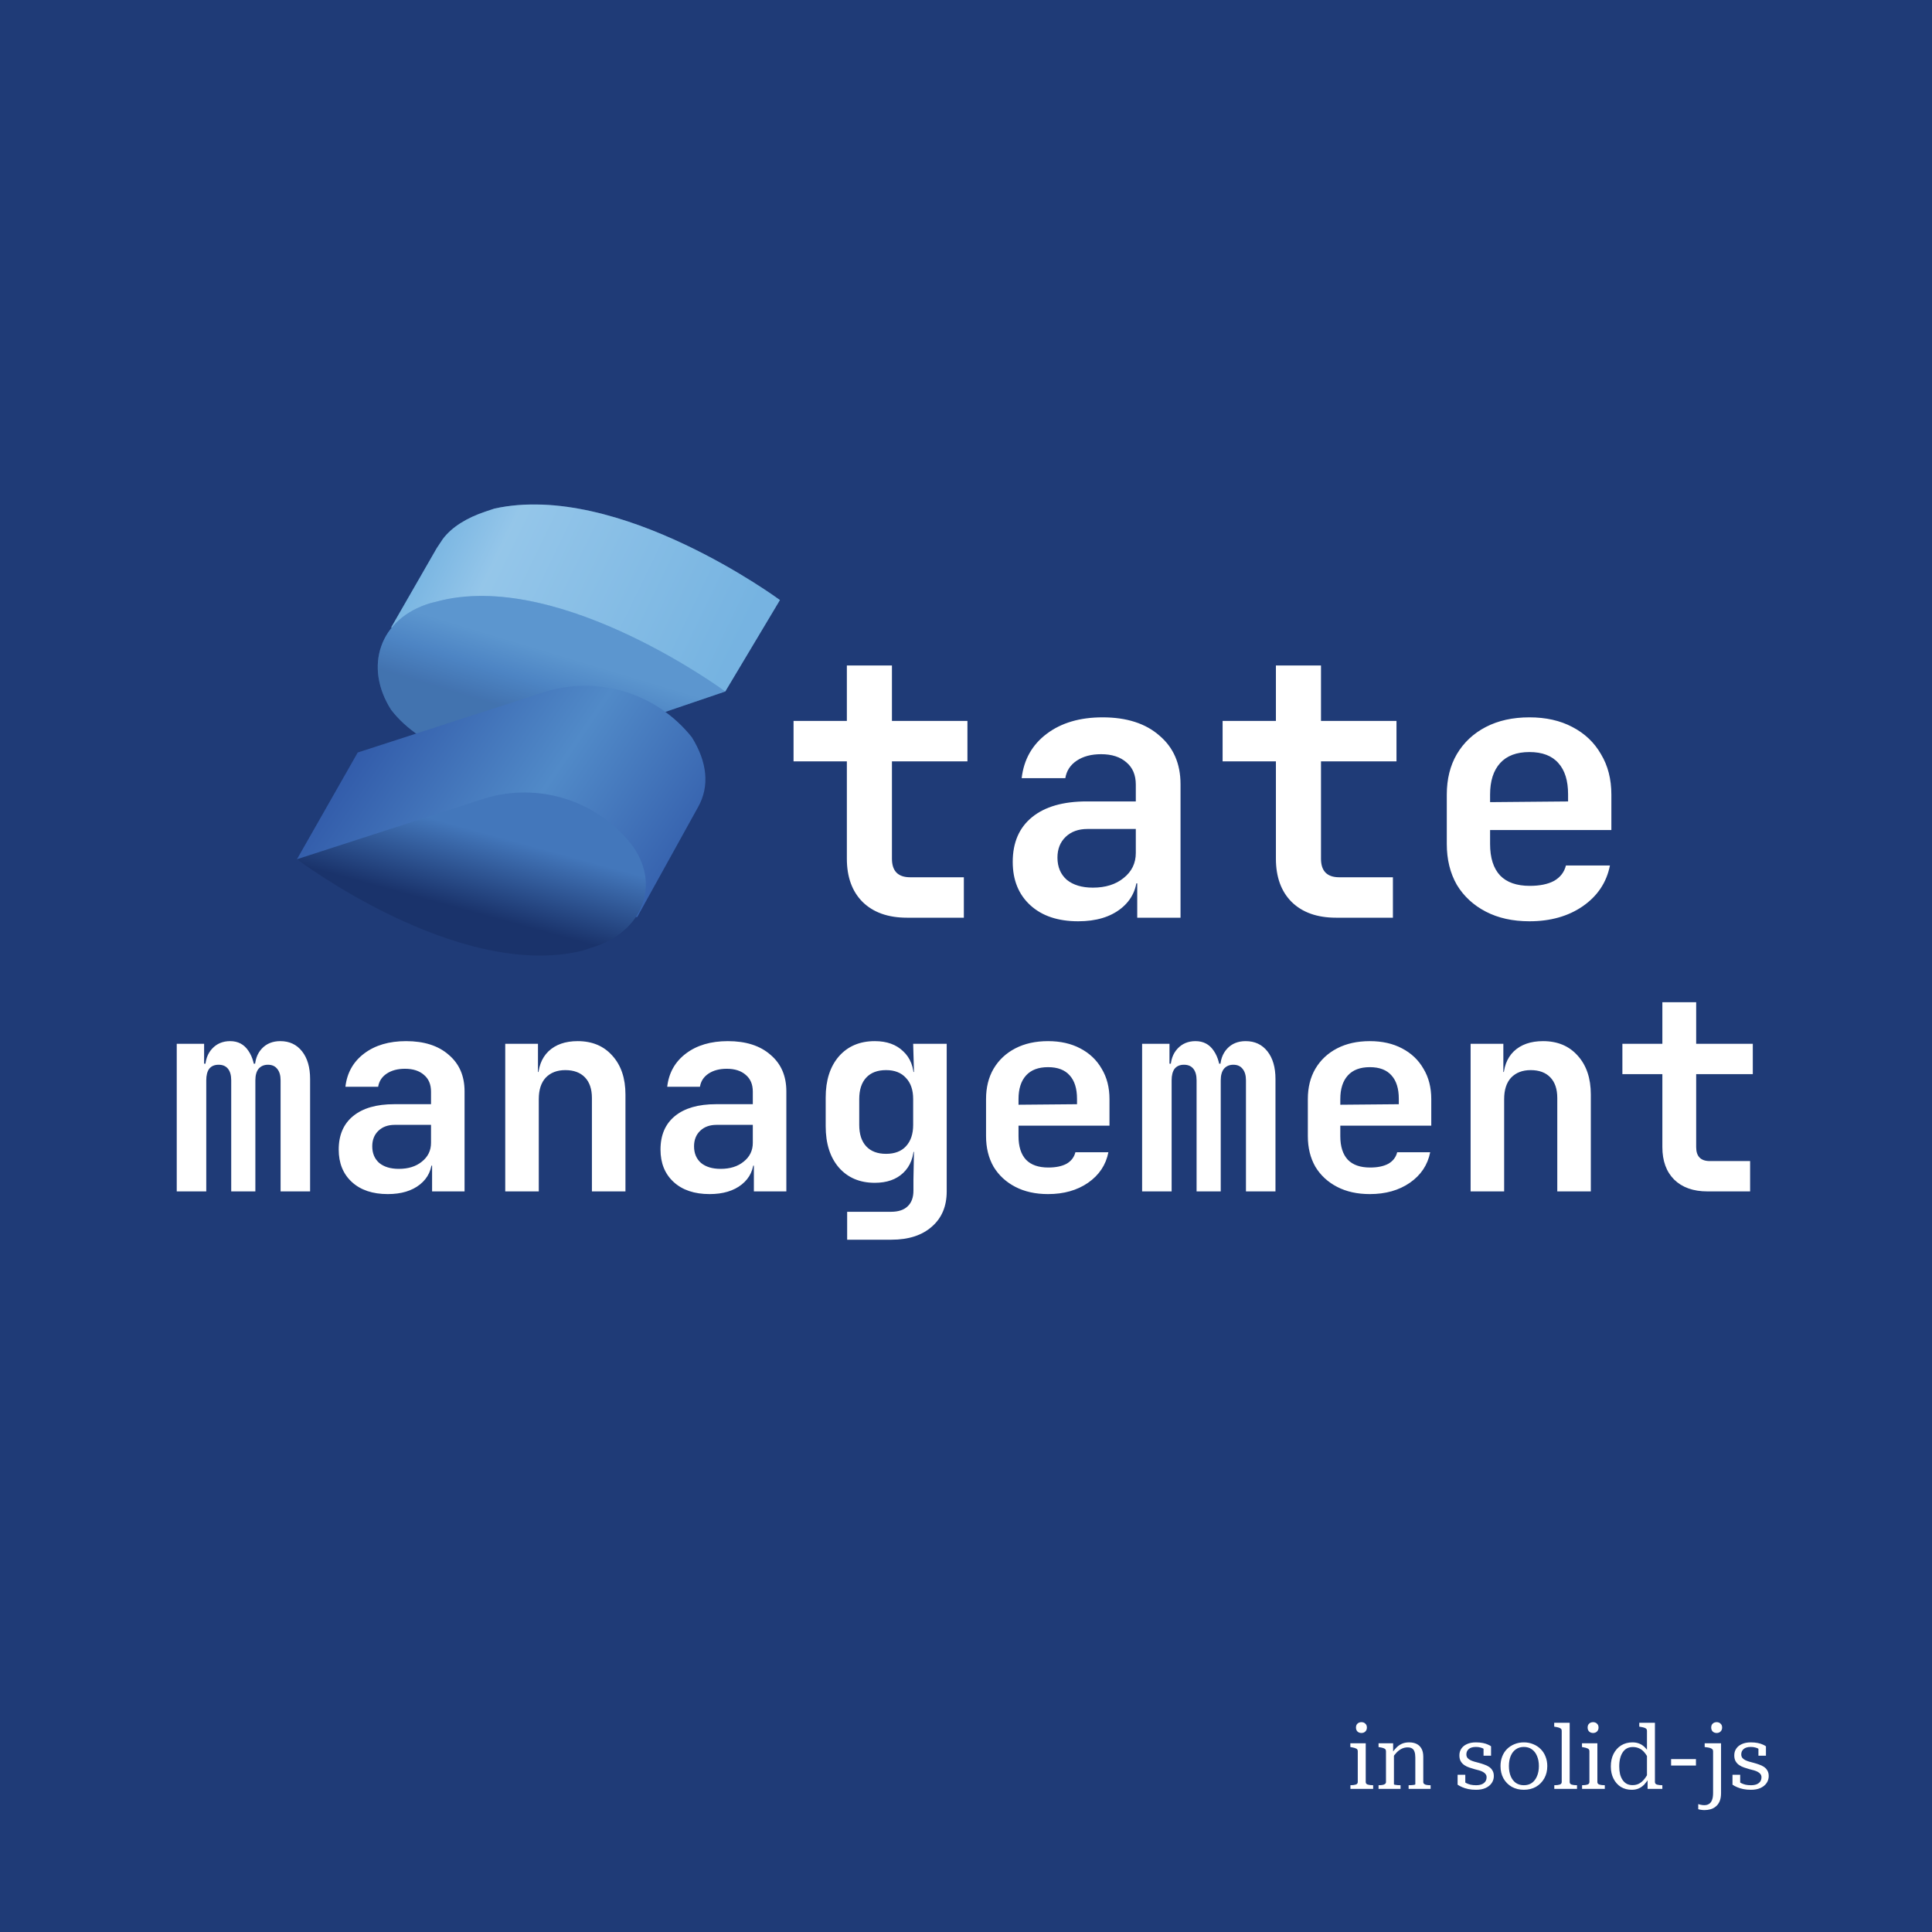
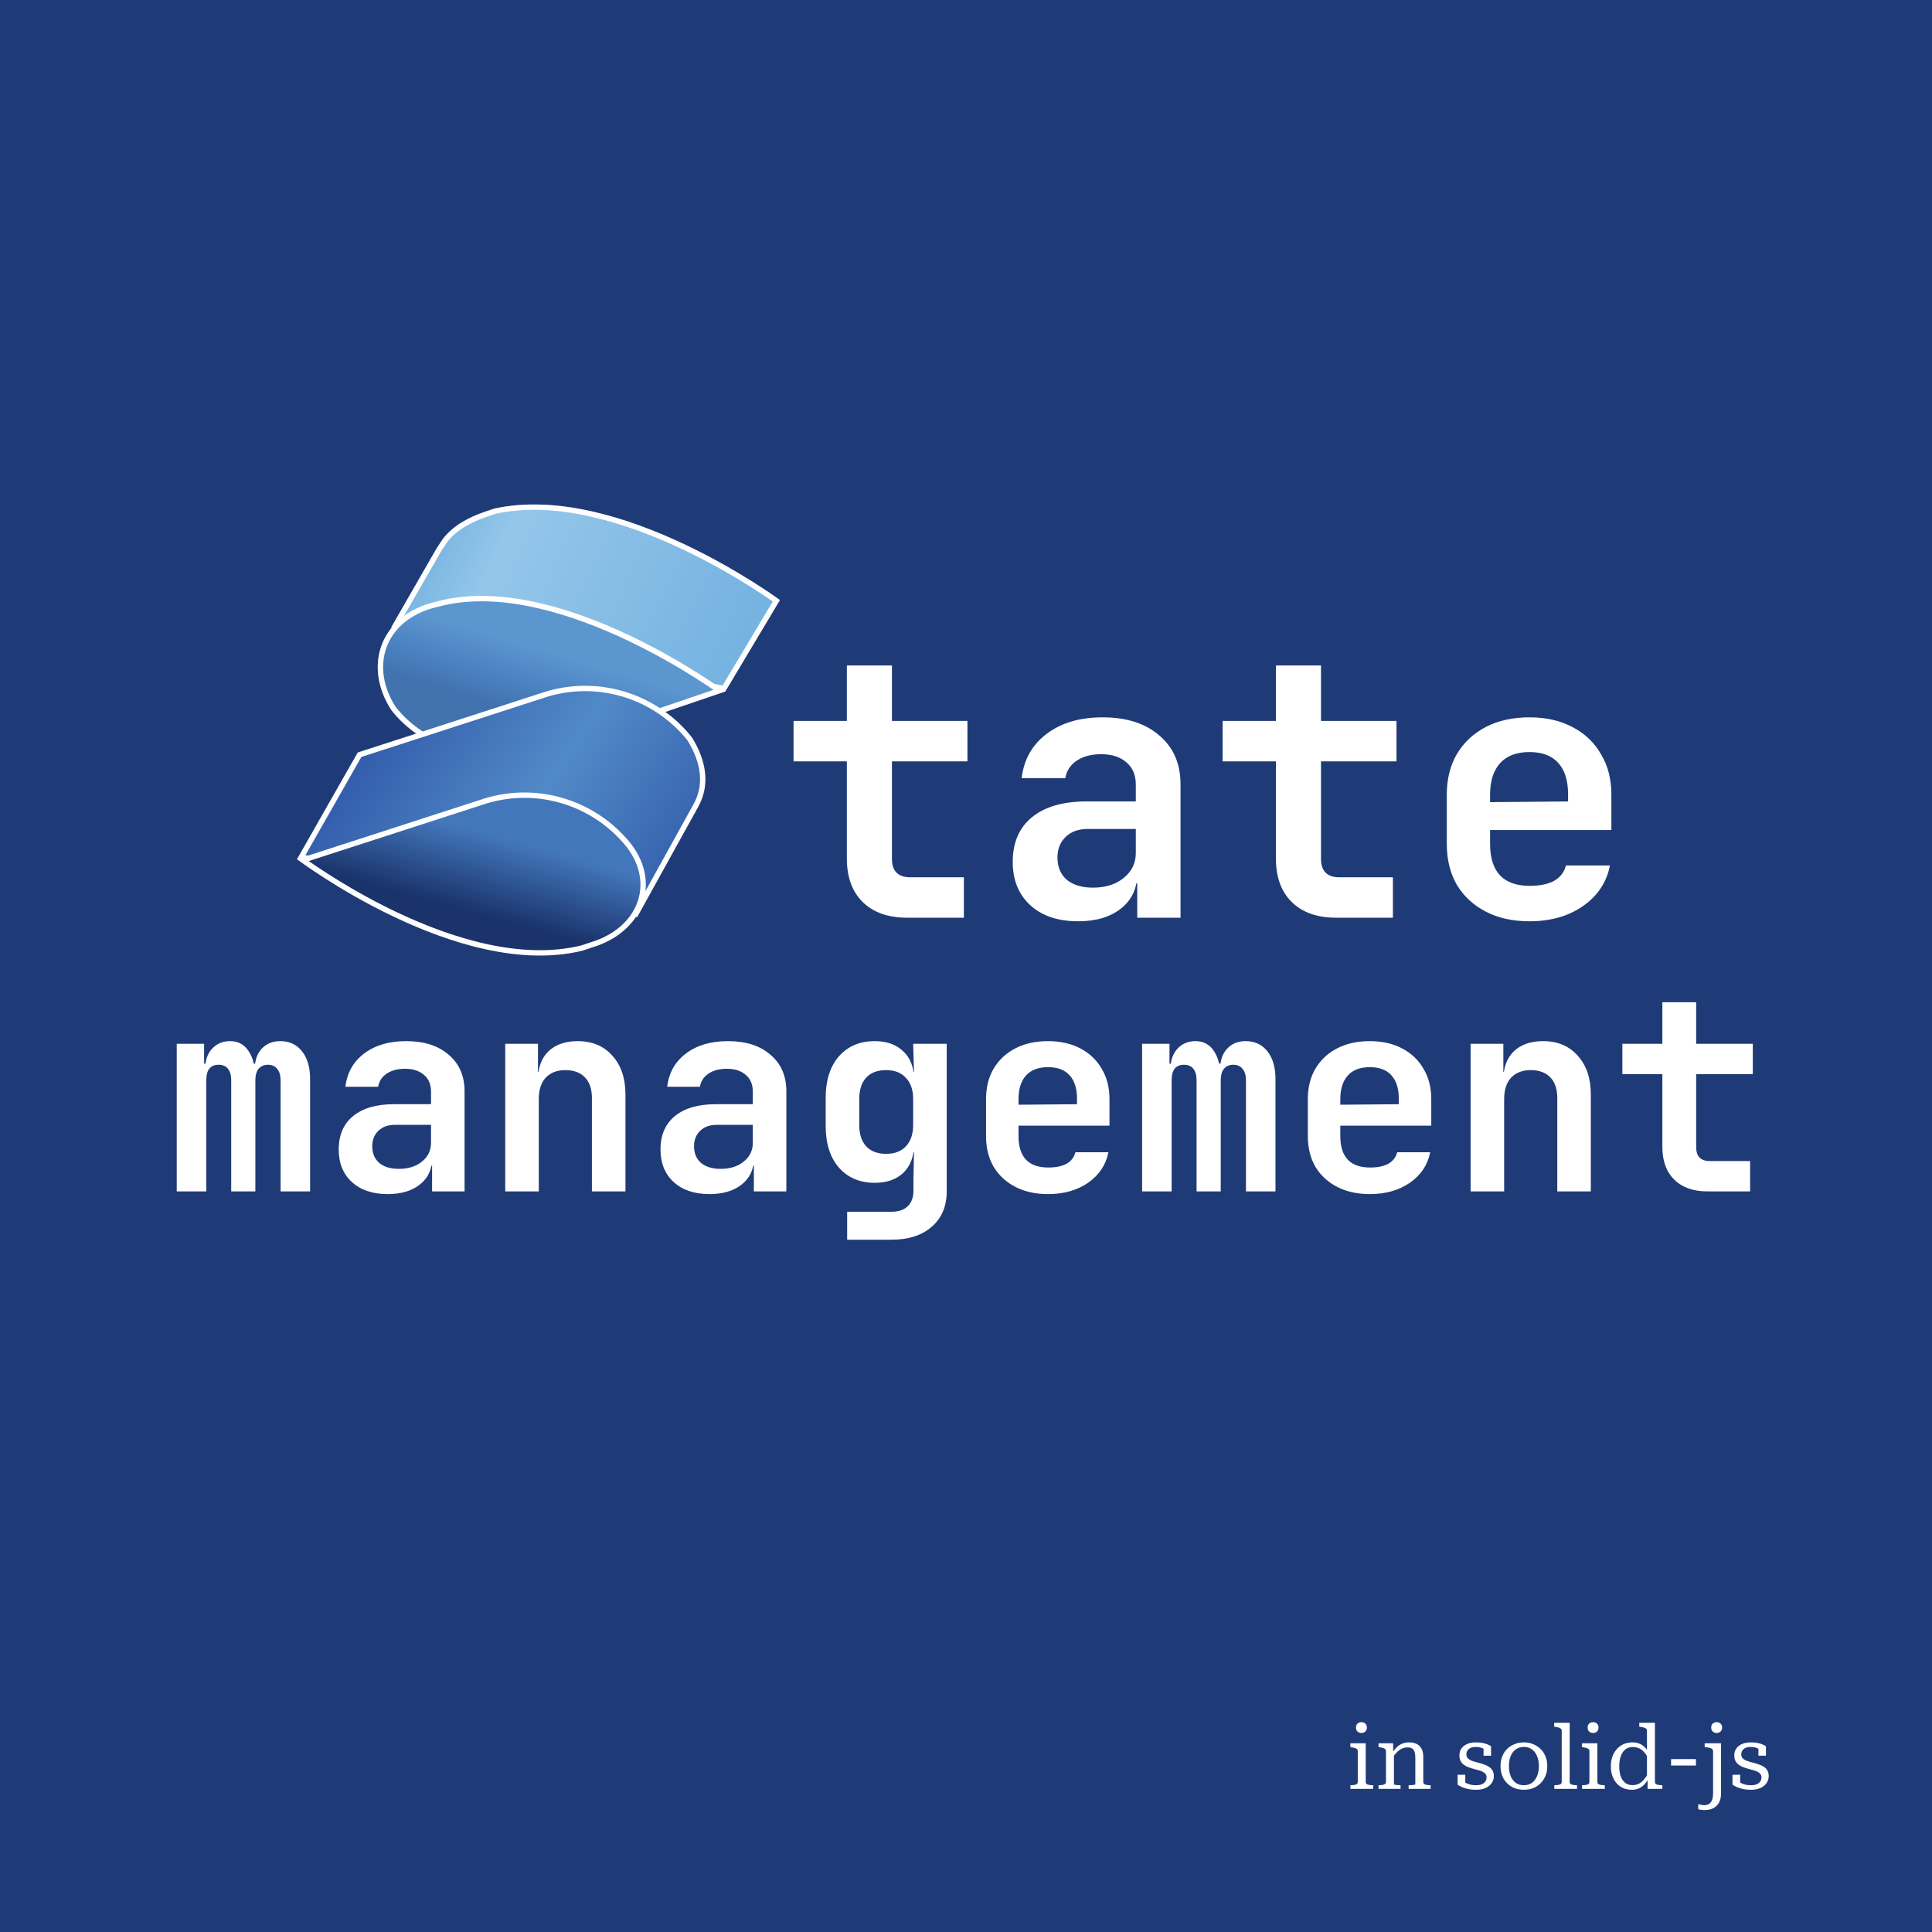
<svg xmlns="http://www.w3.org/2000/svg" width="1080" height="1080" viewBox="0 0 1080 1080" fill="none">
  <rect width="1080" height="1080" fill="#1F3B77" />
  <g clip-path="url(#clip0_1_2)">
-     <path d="M435.985 335.43C435.985 335.43 345.995 268.958 276.38 284.297L271.286 286.001C261.099 289.41 252.61 294.523 247.515 301.34L244.12 306.453L218.651 350.767L262.797 359.289C281.474 371.22 305.245 376.333 327.318 371.22L405.422 386.559L435.985 335.431V335.43Z" fill="#76B3E1" />
-     <path opacity="0.3" d="M435.985 335.43C435.985 335.43 345.995 268.958 276.38 284.297L271.286 286.001C261.099 289.41 252.61 294.523 247.515 301.34L244.12 306.453L218.651 350.767L262.797 359.289C281.474 371.22 305.245 376.333 327.318 371.22L405.422 386.559L435.985 335.431V335.43Z" fill="url(#paint0_linear_1_2)" />
-     <path d="M247.515 335.43L240.724 337.134C211.859 345.655 203.369 372.925 218.651 396.787C235.629 418.944 271.286 430.874 300.151 422.353L405.422 386.561C405.422 386.561 315.433 320.09 247.515 335.43Z" fill="#518AC8" />
-     <path opacity="0.3" d="M247.515 335.43L240.724 337.134C211.859 345.655 203.369 372.925 218.651 396.787C235.629 418.944 271.286 430.874 300.151 422.353L405.422 386.561C405.422 386.561 315.433 320.09 247.515 335.43Z" fill="url(#paint1_linear_1_2)" />
-     <path d="M386.745 412.127C367.299 387.74 335.064 377.628 305.245 386.561L199.973 420.648L166.015 480.301L356.182 512.684L390.141 451.327C396.932 439.397 395.234 425.762 386.745 412.127V412.127Z" fill="url(#paint2_linear_1_2)" />
-     <path d="M352.787 471.78C333.34 447.393 301.104 437.281 271.286 446.214L166.015 480.301C166.015 480.301 256.005 548.477 325.62 531.433L330.714 529.728C359.578 521.207 369.766 493.937 352.786 471.78H352.787Z" fill="url(#paint3_linear_1_2)" />
+     <path d="M220.998 349.693L245.396 307.243L248.742 302.205C253.588 295.741 261.749 290.774 271.762 287.424L276.78 285.745C311.059 278.224 350.534 290.807 381.649 305.468C397.18 312.786 410.55 320.584 420.037 326.553C424.78 329.537 428.55 332.062 431.132 333.839C432.364 334.687 433.325 335.365 433.992 335.841L404.676 384.884L327.607 369.748L327.292 369.686L326.979 369.759C305.341 374.771 281.979 369.763 263.605 358.025L263.363 357.87L263.081 357.816L220.998 349.693Z" fill="#76B3E1" stroke="white" stroke-width="3" />
+     <path opacity="0.3" d="M220.998 349.693L245.396 307.243L248.742 302.205C253.588 295.741 261.749 290.774 271.762 287.424L276.78 285.745C311.059 278.224 350.534 290.807 381.649 305.468C397.18 312.786 410.55 320.584 420.037 326.553C424.78 329.537 428.55 332.062 431.132 333.839C432.364 334.687 433.325 335.365 433.992 335.841L404.676 384.884L327.607 369.748L327.292 369.686L326.979 369.759C305.341 374.771 281.979 369.763 263.605 358.025L263.363 357.87L263.081 357.816L220.998 349.693Z" fill="url(#paint0_linear_1_2)" stroke="white" stroke-width="3" />
+     <path d="M400.572 384.97C401.17 385.382 401.704 385.754 402.171 386.082L299.697 420.923C285.606 425.075 269.798 424.253 255.401 419.646C241.013 415.041 228.151 406.692 219.88 395.925C212.477 384.336 210.909 372.054 214.548 361.705C218.184 351.364 227.099 342.729 241.119 338.581L247.863 336.889C281.297 329.345 320.367 341.926 351.295 356.598C366.721 363.916 380.038 371.714 389.5 377.683C394.23 380.667 397.993 383.192 400.572 384.97Z" fill="#518AC8" stroke="white" stroke-width="3" />
+     <path opacity="0.3" d="M400.572 384.97C401.17 385.382 401.704 385.754 402.171 386.082L299.697 420.923C285.606 425.075 269.798 424.253 255.401 419.646C241.013 415.041 228.151 406.692 219.88 395.925C212.477 384.336 210.909 372.054 214.548 361.705C218.184 351.364 227.099 342.729 241.119 338.581L247.863 336.889C281.297 329.345 320.367 341.926 351.295 356.598C366.721 363.916 380.038 371.714 389.5 377.683C394.23 380.667 397.993 383.192 400.572 384.97Z" fill="url(#paint1_linear_1_2)" stroke="white" stroke-width="3" />
+     <path d="M305.691 387.993C334.889 379.253 366.45 389.138 385.518 412.994C393.775 426.297 395.262 439.299 388.837 450.585L388.833 450.593L388.828 450.601L355.385 511.027L168.378 479.182L200.989 421.896L305.691 387.993Z" fill="url(#paint2_linear_1_2)" stroke="white" stroke-width="3" />
+     <path d="M169.269 480.824L271.733 447.646C300.94 438.903 332.513 448.798 351.579 472.671L351.595 472.692C359.8 483.398 361.37 495.215 357.539 505.336C353.7 515.478 344.35 524.138 330.289 528.29L330.263 528.297L330.238 528.306L325.203 529.99C290.942 538.353 251.477 525.78 220.359 510.905C204.83 503.482 191.462 495.527 181.975 489.426C177.233 486.376 173.464 483.791 170.882 481.971C170.279 481.546 169.74 481.162 169.269 480.824Z" fill="url(#paint3_linear_1_2)" stroke="white" stroke-width="3" />
  </g>
  <path d="M507 513C496.467 513 488.2 510.067 482.2 504.2C476.333 498.333 473.4 490.267 473.4 480V425.6H443.6V403H473.4V372H498.6V403H540.8V425.6H498.6V480C498.6 486.933 502 490.4 508.8 490.4H538.8V513H507ZM602.722 515C591.389 515 582.455 512 575.922 506C569.389 500 566.122 491.933 566.122 481.8C566.122 471 569.722 462.667 576.922 456.8C584.122 450.933 594.322 448 607.522 448H634.922V438.6C634.922 433.267 633.189 429.133 629.722 426.2C626.255 423.133 621.522 421.6 615.522 421.6C610.055 421.6 605.522 422.8 601.922 425.2C598.322 427.6 596.189 430.867 595.522 435H571.122C572.322 424.6 576.989 416.333 585.122 410.2C593.255 404.067 603.655 401 616.322 401C629.789 401 640.389 404.4 648.122 411.2C655.989 417.867 659.922 426.933 659.922 438.4V513H635.722V493.8H631.722L635.722 488.4C635.722 496.533 632.722 503 626.722 507.8C620.722 512.6 612.722 515 602.722 515ZM610.922 496.2C617.989 496.2 623.722 494.4 628.122 490.8C632.655 487.2 634.922 482.533 634.922 476.8V463.4H607.922C602.855 463.4 598.789 464.867 595.722 467.8C592.655 470.733 591.122 474.6 591.122 479.4C591.122 484.6 592.855 488.733 596.322 491.8C599.922 494.733 604.789 496.2 610.922 496.2ZM746.844 513C736.31 513 728.044 510.067 722.044 504.2C716.177 498.333 713.244 490.267 713.244 480V425.6H683.444V403H713.244V372H738.444V403H780.644V425.6H738.444V480C738.444 486.933 741.844 490.4 748.644 490.4H778.644V513H746.844ZM854.966 515C845.632 515 837.499 513.2 830.566 509.6C823.632 506 818.232 501 814.366 494.6C810.632 488.067 808.766 480.467 808.766 471.8V444.2C808.766 435.533 810.632 428 814.366 421.6C818.232 415.067 823.632 410 830.566 406.4C837.499 402.8 845.632 401 854.966 401C864.166 401 872.166 402.8 878.966 406.4C885.899 410 891.232 415.067 894.966 421.6C898.832 428 900.766 435.533 900.766 444.2V464H832.966V471.8C832.966 479.533 834.832 485.4 838.566 489.4C842.299 493.267 847.832 495.2 855.166 495.2C860.766 495.2 865.299 494.267 868.766 492.4C872.232 490.4 874.432 487.533 875.366 483.8H899.966C898.099 493.267 893.032 500.867 884.766 506.6C876.632 512.2 866.699 515 854.966 515ZM876.566 450V444C876.566 436.4 874.766 430.6 871.166 426.6C867.566 422.467 862.166 420.4 854.966 420.4C847.766 420.4 842.299 422.467 838.566 426.6C834.832 430.733 832.966 436.6 832.966 444.2V448.4L878.366 448L876.566 450Z" fill="white" />
  <path d="M98.8 666V583.5H114.1V594.6H117.25L114.7 597.3C114.7 592.7 116 589 118.6 586.2C121.2 583.4 124.55 582 128.65 582C133.05 582 136.45 583.8 138.85 587.4C141.35 591 142.6 595.85 142.6 601.95L139.3 594.6H144.4L142.45 597.3C142.45 592.7 143.75 589 146.35 586.2C148.95 583.4 152.4 582 156.7 582C161.8 582 165.85 583.9 168.85 587.7C171.85 591.5 173.35 596.65 173.35 603.15V666H156.85V603.9C156.85 601.2 156.25 599.1 155.05 597.6C153.85 596 152.1 595.2 149.8 595.2C147.6 595.2 145.85 595.95 144.55 597.45C143.35 598.95 142.75 601.1 142.75 603.9V666H129.25V603.9C129.25 601.1 128.65 598.95 127.45 597.45C126.25 595.95 124.5 595.2 122.2 595.2C119.9 595.2 118.15 595.95 116.95 597.45C115.85 598.95 115.3 601.1 115.3 603.9V666H98.8ZM216.791 667.5C208.291 667.5 201.591 665.25 196.691 660.75C191.791 656.25 189.341 650.2 189.341 642.6C189.341 634.5 192.041 628.25 197.441 623.85C202.841 619.45 210.491 617.25 220.391 617.25H240.941V610.2C240.941 606.2 239.641 603.1 237.041 600.9C234.441 598.6 230.891 597.45 226.391 597.45C222.291 597.45 218.891 598.35 216.191 600.15C213.491 601.95 211.891 604.4 211.391 607.5H193.091C193.991 599.7 197.491 593.5 203.591 588.9C209.691 584.3 217.491 582 226.991 582C237.091 582 245.041 584.55 250.841 589.65C256.741 594.65 259.691 601.45 259.691 610.05V666H241.541V651.6H238.541L241.541 647.55C241.541 653.65 239.291 658.5 234.791 662.1C230.291 665.7 224.291 667.5 216.791 667.5ZM222.941 653.4C228.241 653.4 232.541 652.05 235.841 649.35C239.241 646.65 240.941 643.15 240.941 638.85V628.8H220.691C216.891 628.8 213.841 629.9 211.541 632.1C209.241 634.3 208.091 637.2 208.091 640.8C208.091 644.7 209.391 647.8 211.991 650.1C214.691 652.3 218.341 653.4 222.941 653.4ZM282.433 666V583.5H300.733V599.25H305.833L300.733 603.6C300.733 596.8 302.683 591.5 306.583 587.7C310.583 583.9 316.033 582 322.933 582C331.033 582 337.483 584.7 342.283 590.1C347.183 595.5 349.633 602.75 349.633 611.85V666H330.883V613.8C330.883 608.8 329.583 604.95 326.983 602.25C324.383 599.55 320.733 598.2 316.033 598.2C311.433 598.2 307.783 599.6 305.083 602.4C302.483 605.2 301.183 609.2 301.183 614.4V666H282.433ZM396.674 667.5C388.174 667.5 381.474 665.25 376.574 660.75C371.674 656.25 369.224 650.2 369.224 642.6C369.224 634.5 371.924 628.25 377.324 623.85C382.724 619.45 390.374 617.25 400.274 617.25H420.824V610.2C420.824 606.2 419.524 603.1 416.924 600.9C414.324 598.6 410.774 597.45 406.274 597.45C402.174 597.45 398.774 598.35 396.074 600.15C393.374 601.95 391.774 604.4 391.274 607.5H372.974C373.874 599.7 377.374 593.5 383.474 588.9C389.574 584.3 397.374 582 406.874 582C416.974 582 424.924 584.55 430.724 589.65C436.624 594.65 439.574 601.45 439.574 610.05V666H421.424V651.6H418.424L421.424 647.55C421.424 653.65 419.174 658.5 414.674 662.1C410.174 665.7 404.174 667.5 396.674 667.5ZM402.824 653.4C408.124 653.4 412.424 652.05 415.724 649.35C419.124 646.65 420.824 643.15 420.824 638.85V628.8H400.574C396.774 628.8 393.724 629.9 391.424 632.1C389.124 634.3 387.974 637.2 387.974 640.8C387.974 644.7 389.274 647.8 391.874 650.1C394.574 652.3 398.224 653.4 402.824 653.4ZM473.566 693V677.4H498.016C502.216 677.4 505.366 676.35 507.466 674.25C509.566 672.25 510.616 669.35 510.616 665.55V659.4L510.916 643.95H506.866L510.916 639.9C510.916 646.6 508.916 651.85 504.916 655.65C501.016 659.35 495.716 661.2 489.016 661.2C480.616 661.2 473.916 658.35 468.916 652.65C464.016 646.95 461.566 639.25 461.566 629.55V613.5C461.566 603.9 464.016 596.25 468.916 590.55C473.916 584.85 480.616 582 489.016 582C495.716 582 501.016 583.9 504.916 587.7C508.916 591.4 510.916 596.6 510.916 603.3L506.866 599.25H510.916L510.466 583.5H529.216V666C529.216 674.3 526.466 680.85 520.966 685.65C515.466 690.55 507.916 693 498.316 693H473.566ZM495.316 645C500.116 645 503.816 643.6 506.416 640.8C509.116 637.9 510.466 633.9 510.466 628.8V614.4C510.466 609.3 509.116 605.35 506.416 602.55C503.816 599.65 500.116 598.2 495.316 598.2C490.516 598.2 486.816 599.6 484.216 602.4C481.616 605.2 480.316 609.2 480.316 614.4V628.8C480.316 634 481.616 638 484.216 640.8C486.816 643.6 490.516 645 495.316 645ZM585.857 667.5C578.857 667.5 572.757 666.15 567.557 663.45C562.357 660.75 558.307 657 555.407 652.2C552.607 647.3 551.207 641.6 551.207 635.1V614.4C551.207 607.9 552.607 602.25 555.407 597.45C558.307 592.55 562.357 588.75 567.557 586.05C572.757 583.35 578.857 582 585.857 582C592.757 582 598.757 583.35 603.857 586.05C609.057 588.75 613.057 592.55 615.857 597.45C618.757 602.25 620.207 607.9 620.207 614.4V629.25H569.357V635.1C569.357 640.9 570.757 645.3 573.557 648.3C576.357 651.2 580.507 652.65 586.007 652.65C590.207 652.65 593.607 651.95 596.207 650.55C598.807 649.05 600.457 646.9 601.157 644.1H619.607C618.207 651.2 614.407 656.9 608.207 661.2C602.107 665.4 594.657 667.5 585.857 667.5ZM602.057 618.75V614.25C602.057 608.55 600.707 604.2 598.007 601.2C595.307 598.1 591.257 596.55 585.857 596.55C580.457 596.55 576.357 598.1 573.557 601.2C570.757 604.3 569.357 608.7 569.357 614.4V617.55L603.407 617.25L602.057 618.75ZM638.448 666V583.5H653.748V594.6H656.898L654.348 597.3C654.348 592.7 655.648 589 658.248 586.2C660.848 583.4 664.198 582 668.298 582C672.698 582 676.098 583.8 678.498 587.4C680.998 591 682.248 595.85 682.248 601.95L678.948 594.6H684.048L682.098 597.3C682.098 592.7 683.398 589 685.998 586.2C688.598 583.4 692.048 582 696.348 582C701.448 582 705.498 583.9 708.498 587.7C711.498 591.5 712.998 596.65 712.998 603.15V666H696.498V603.9C696.498 601.2 695.898 599.1 694.698 597.6C693.498 596 691.748 595.2 689.448 595.2C687.248 595.2 685.498 595.95 684.198 597.45C682.998 598.95 682.398 601.1 682.398 603.9V666H668.898V603.9C668.898 601.1 668.298 598.95 667.098 597.45C665.898 595.95 664.148 595.2 661.848 595.2C659.548 595.2 657.798 595.95 656.598 597.45C655.498 598.95 654.948 601.1 654.948 603.9V666H638.448ZM765.74 667.5C758.74 667.5 752.64 666.15 747.44 663.45C742.24 660.75 738.19 657 735.29 652.2C732.49 647.3 731.09 641.6 731.09 635.1V614.4C731.09 607.9 732.49 602.25 735.29 597.45C738.19 592.55 742.24 588.75 747.44 586.05C752.64 583.35 758.74 582 765.74 582C772.64 582 778.64 583.35 783.74 586.05C788.94 588.75 792.94 592.55 795.74 597.45C798.64 602.25 800.09 607.9 800.09 614.4V629.25H749.24V635.1C749.24 640.9 750.64 645.3 753.44 648.3C756.24 651.2 760.39 652.65 765.89 652.65C770.09 652.65 773.49 651.95 776.09 650.55C778.69 649.05 780.34 646.9 781.04 644.1H799.49C798.09 651.2 794.29 656.9 788.09 661.2C781.99 665.4 774.54 667.5 765.74 667.5ZM781.94 618.75V614.25C781.94 608.55 780.59 604.2 777.89 601.2C775.19 598.1 771.14 596.55 765.74 596.55C760.34 596.55 756.24 598.1 753.44 601.2C750.64 604.3 749.24 608.7 749.24 614.4V617.55L783.29 617.25L781.94 618.75ZM822.081 666V583.5H840.381V599.25H845.481L840.381 603.6C840.381 596.8 842.331 591.5 846.231 587.7C850.231 583.9 855.681 582 862.581 582C870.681 582 877.131 584.7 881.931 590.1C886.831 595.5 889.281 602.75 889.281 611.85V666H870.531V613.8C870.531 608.8 869.231 604.95 866.631 602.25C864.031 599.55 860.381 598.2 855.681 598.2C851.081 598.2 847.431 599.6 844.731 602.4C842.131 605.2 840.831 609.2 840.831 614.4V666H822.081ZM954.473 666C946.573 666 940.373 663.8 935.873 659.4C931.473 655 929.273 648.95 929.273 641.25V600.45H906.923V583.5H929.273V560.25H948.173V583.5H979.823V600.45H948.173V641.25C948.173 646.45 950.723 649.05 955.823 649.05H978.323V666H954.473Z" fill="white" />
  <path d="M761.05 968.75C760.183 968.75 759.45 968.483 758.85 967.95C758.283 967.383 758 966.633 758 965.7C758 964.767 758.283 964.033 758.85 963.5C759.45 962.967 760.183 962.7 761.05 962.7C761.917 962.7 762.633 962.967 763.2 963.5C763.8 964.033 764.1 964.767 764.1 965.7C764.1 966.633 763.8 967.383 763.2 967.95C762.633 968.483 761.917 968.75 761.05 968.75ZM763.45 974.5V996.15C763.45 996.883 763.833 997.367 764.6 997.6C765.367 997.833 766.35 997.95 767.55 997.95H767.6V1000H754.9V997.95H754.95C756.117 997.95 757.083 997.833 757.85 997.6C758.617 997.367 759 996.883 759 996.15V978.95C759 978.217 758.7 977.717 758.1 977.45C757.533 977.15 756.633 976.9 755.4 976.7L754.85 976.6V974.5H763.45ZM770.621 1000V997.95H770.721C771.488 997.95 772.171 997.9 772.771 997.8C773.405 997.7 773.888 997.517 774.221 997.25C774.588 996.983 774.771 996.617 774.771 996.15V978.95C774.771 978.45 774.638 978.067 774.371 977.8C774.105 977.533 773.705 977.317 773.171 977.15C772.638 976.983 771.955 976.833 771.121 976.7L770.621 976.6V974.5H778.771V979.75L779.221 980.3V997.45C779.221 997.55 779.405 997.633 779.771 997.7C780.171 997.767 780.655 997.833 781.221 997.9C781.788 997.933 782.321 997.95 782.821 997.95H782.921V1000H770.621ZM799.721 1000H787.421V997.95H787.521C787.988 997.95 788.505 997.933 789.071 997.9C789.638 997.867 790.121 997.817 790.521 997.75C790.955 997.65 791.171 997.55 791.171 997.45V982.45C791.171 981.117 791.021 980.05 790.721 979.25C790.455 978.417 790.005 977.8 789.371 977.4C788.738 977 787.888 976.8 786.821 976.8C785.721 976.8 784.671 977.033 783.671 977.5C782.671 977.967 781.721 978.65 780.821 979.55C779.955 980.417 779.121 981.5 778.321 982.8L778.121 979.95C779.021 978.65 779.938 977.55 780.871 976.65C781.838 975.75 782.871 975.083 783.971 974.65C785.071 974.217 786.321 974 787.721 974C789.321 974 790.705 974.283 791.871 974.85C793.038 975.417 793.955 976.3 794.621 977.5C795.288 978.667 795.621 980.183 795.621 982.05V996.15C795.621 996.617 795.788 996.983 796.121 997.25C796.455 997.517 796.921 997.7 797.521 997.8C798.155 997.9 798.855 997.95 799.621 997.95H799.721V1000ZM831.009 993.5C831.009 992.8 830.825 992.217 830.459 991.75C830.092 991.25 829.592 990.833 828.959 990.5C828.359 990.167 827.659 989.883 826.859 989.65C826.059 989.417 825.225 989.2 824.359 989C823.325 988.7 822.309 988.383 821.309 988.05C820.309 987.717 819.392 987.267 818.559 986.7C817.725 986.133 817.059 985.417 816.559 984.55C816.059 983.683 815.809 982.583 815.809 981.25C815.809 979.817 816.175 978.567 816.909 977.5C817.642 976.4 818.692 975.55 820.059 974.95C821.425 974.317 823.092 974 825.059 974C826.525 974 827.825 974.117 828.959 974.35C830.092 974.583 831.042 974.883 831.809 975.25C832.575 975.583 833.142 975.9 833.509 976.2V981.45H829.309V976.7C829.642 976.667 829.925 976.717 830.159 976.85C830.425 976.983 830.625 977.167 830.759 977.4C830.925 977.633 831.025 977.9 831.059 978.2C831.092 978.467 831.075 978.75 831.009 979.05C830.642 978.517 830.159 978.067 829.559 977.7C828.959 977.3 828.275 977.017 827.509 976.85C826.775 976.65 825.959 976.55 825.059 976.55C823.259 976.55 821.909 976.95 821.009 977.75C820.142 978.517 819.709 979.5 819.709 980.7C819.709 981.467 819.909 982.117 820.309 982.65C820.709 983.15 821.242 983.567 821.909 983.9C822.575 984.233 823.309 984.517 824.109 984.75C824.942 984.983 825.809 985.217 826.709 985.45C827.709 985.717 828.709 986.033 829.709 986.4C830.709 986.733 831.609 987.167 832.409 987.7C833.209 988.233 833.842 988.917 834.309 989.75C834.809 990.55 835.059 991.583 835.059 992.85C835.059 994.283 834.659 995.583 833.859 996.75C833.059 997.917 831.925 998.833 830.459 999.5C828.992 1000.17 827.225 1000.5 825.159 1000.5C823.525 1000.5 822.075 1000.37 820.809 1000.1C819.542 999.833 818.409 999.483 817.409 999.05C816.409 998.617 815.542 998.15 814.809 997.65V992.1H819.109V998.3C818.642 998.033 818.275 997.767 818.009 997.5C817.775 997.233 817.609 996.967 817.509 996.7C817.409 996.433 817.375 996.167 817.409 995.9C817.442 995.633 817.525 995.333 817.659 995C818.159 995.7 818.775 996.267 819.509 996.7C820.275 997.1 821.125 997.417 822.059 997.65C822.992 997.85 824.009 997.95 825.109 997.95C826.342 997.95 827.392 997.783 828.259 997.45C829.159 997.083 829.842 996.567 830.309 995.9C830.775 995.233 831.009 994.433 831.009 993.5ZM864.944 987.25C864.944 989.85 864.377 992.15 863.244 994.15C862.11 996.15 860.56 997.717 858.594 998.85C856.627 999.95 854.377 1000.5 851.844 1000.5C849.344 1000.5 847.094 999.95 845.094 998.85C843.127 997.717 841.577 996.15 840.444 994.15C839.344 992.15 838.794 989.85 838.794 987.25C838.794 985.317 839.11 983.533 839.744 981.9C840.377 980.267 841.277 978.867 842.444 977.7C843.644 976.533 845.027 975.633 846.594 975C848.194 974.333 849.944 974 851.844 974C853.744 974 855.477 974.333 857.044 975C858.644 975.633 860.027 976.533 861.194 977.7C862.394 978.867 863.31 980.267 863.944 981.9C864.61 983.533 864.944 985.317 864.944 987.25ZM843.494 987.25C843.494 989.383 843.827 991.267 844.494 992.9C845.16 994.5 846.11 995.75 847.344 996.65C848.61 997.517 850.11 997.95 851.844 997.95C853.61 997.95 855.11 997.517 856.344 996.65C857.577 995.75 858.527 994.5 859.194 992.9C859.894 991.267 860.244 989.383 860.244 987.25C860.244 985.083 859.894 983.2 859.194 981.6C858.527 980 857.577 978.767 856.344 977.9C855.11 977 853.61 976.55 851.844 976.55C850.11 976.55 848.61 977 847.344 977.9C846.11 978.767 845.16 980 844.494 981.6C843.827 983.2 843.494 985.083 843.494 987.25ZM877.46 963.05V996.15C877.46 996.883 877.827 997.367 878.56 997.6C879.327 997.833 880.293 997.95 881.46 997.95H881.56V1000H868.86V997.95H868.96C870.127 997.95 871.093 997.833 871.86 997.6C872.627 997.367 873.01 996.883 873.01 996.15V967.55C873.01 967.05 872.877 966.667 872.61 966.4C872.343 966.133 871.943 965.917 871.41 965.75C870.877 965.583 870.193 965.433 869.36 965.3L868.81 965.2V963.05H877.46ZM890.542 968.75C889.676 968.75 888.942 968.483 888.342 967.95C887.776 967.383 887.492 966.633 887.492 965.7C887.492 964.767 887.776 964.033 888.342 963.5C888.942 962.967 889.676 962.7 890.542 962.7C891.409 962.7 892.126 962.967 892.692 963.5C893.292 964.033 893.592 964.767 893.592 965.7C893.592 966.633 893.292 967.383 892.692 967.95C892.126 968.483 891.409 968.75 890.542 968.75ZM892.942 974.5V996.15C892.942 996.883 893.326 997.367 894.092 997.6C894.859 997.833 895.842 997.95 897.042 997.95H897.092V1000H884.392V997.95H884.442C885.609 997.95 886.576 997.833 887.342 997.6C888.109 997.367 888.492 996.883 888.492 996.15V978.95C888.492 978.217 888.192 977.717 887.592 977.45C887.026 977.15 886.126 976.9 884.892 976.7L884.342 976.6V974.5H892.942ZM925.114 996.15C925.114 996.883 925.497 997.367 926.264 997.6C927.03 997.833 928.014 997.95 929.214 997.95H929.264V1000H921.014V994.3H920.664V967.55C920.664 967.05 920.53 966.667 920.264 966.4C919.997 966.133 919.58 965.917 919.014 965.75C918.48 965.583 917.78 965.433 916.914 965.3L916.364 965.2V963.05H925.114V996.15ZM912.514 974C913.947 974 915.197 974.217 916.264 974.65C917.364 975.05 918.38 975.7 919.314 976.6C920.247 977.5 921.13 978.667 921.964 980.1L921.664 983.65C920.964 982.017 920.164 980.683 919.264 979.65C918.397 978.583 917.414 977.817 916.314 977.35C915.247 976.85 914.064 976.6 912.764 976.6C911.53 976.6 910.43 976.85 909.464 977.35C908.53 977.85 907.747 978.583 907.114 979.55C906.48 980.483 905.997 981.617 905.664 982.95C905.33 984.283 905.164 985.783 905.164 987.45C905.164 989.017 905.314 990.45 905.614 991.75C905.947 993.017 906.43 994.117 907.064 995.05C907.697 995.983 908.48 996.7 909.414 997.2C910.347 997.667 911.397 997.9 912.564 997.9C913.964 997.9 915.197 997.617 916.264 997.05C917.364 996.45 918.347 995.6 919.214 994.5C920.114 993.4 920.93 992.05 921.664 990.45L921.914 993.8C921.014 995.3 920.097 996.55 919.164 997.55C918.23 998.517 917.197 999.25 916.064 999.75C914.93 1000.25 913.63 1000.5 912.164 1000.5C909.864 1000.5 907.83 999.967 906.064 998.9C904.33 997.8 902.964 996.267 901.964 994.3C900.964 992.333 900.464 990.05 900.464 987.45C900.464 984.783 900.964 982.45 901.964 980.45C902.997 978.417 904.414 976.833 906.214 975.7C908.047 974.567 910.147 974 912.514 974ZM934.146 983.35H948.046V986.95H934.146V983.35ZM957.626 1002.3V978.95C957.626 978.45 957.476 978.067 957.176 977.8C956.876 977.5 956.442 977.267 955.876 977.1C955.309 976.933 954.559 976.8 953.626 976.7L952.926 976.6V974.5H962.076V1002.3C962.076 1004.17 961.809 1005.72 961.276 1006.95C960.742 1008.18 960.026 1009.15 959.126 1009.85C958.259 1010.58 957.276 1011.1 956.176 1011.4C955.076 1011.7 953.959 1011.85 952.826 1011.85C952.192 1011.85 951.576 1011.8 950.976 1011.7C950.342 1011.63 949.792 1011.52 949.326 1011.35V1008.5C949.792 1008.67 950.309 1008.8 950.876 1008.9C951.442 1009.03 952.059 1009.1 952.726 1009.1C953.726 1009.1 954.576 1008.88 955.276 1008.45C956.009 1008.05 956.576 1007.35 956.976 1006.35C957.409 1005.35 957.626 1004 957.626 1002.3ZM959.626 968.75C958.759 968.75 958.026 968.483 957.426 967.95C956.859 967.383 956.576 966.633 956.576 965.7C956.576 964.767 956.859 964.033 957.426 963.5C958.026 962.967 958.759 962.7 959.626 962.7C960.492 962.7 961.209 962.967 961.776 963.5C962.376 964.033 962.676 964.767 962.676 965.7C962.676 966.633 962.376 967.383 961.776 967.95C961.209 968.483 960.492 968.75 959.626 968.75ZM984.671 993.5C984.671 992.8 984.487 992.217 984.121 991.75C983.754 991.25 983.254 990.833 982.621 990.5C982.021 990.167 981.321 989.883 980.521 989.65C979.721 989.417 978.887 989.2 978.021 989C976.987 988.7 975.971 988.383 974.971 988.05C973.971 987.717 973.054 987.267 972.221 986.7C971.387 986.133 970.721 985.417 970.221 984.55C969.721 983.683 969.471 982.583 969.471 981.25C969.471 979.817 969.837 978.567 970.571 977.5C971.304 976.4 972.354 975.55 973.721 974.95C975.087 974.317 976.754 974 978.721 974C980.187 974 981.487 974.117 982.621 974.35C983.754 974.583 984.704 974.883 985.471 975.25C986.237 975.583 986.804 975.9 987.171 976.2V981.45H982.971V976.7C983.304 976.667 983.587 976.717 983.821 976.85C984.087 976.983 984.287 977.167 984.421 977.4C984.587 977.633 984.687 977.9 984.721 978.2C984.754 978.467 984.737 978.75 984.671 979.05C984.304 978.517 983.821 978.067 983.221 977.7C982.621 977.3 981.937 977.017 981.171 976.85C980.437 976.65 979.621 976.55 978.721 976.55C976.921 976.55 975.571 976.95 974.671 977.75C973.804 978.517 973.371 979.5 973.371 980.7C973.371 981.467 973.571 982.117 973.971 982.65C974.371 983.15 974.904 983.567 975.571 983.9C976.237 984.233 976.971 984.517 977.771 984.75C978.604 984.983 979.471 985.217 980.371 985.45C981.371 985.717 982.371 986.033 983.371 986.4C984.371 986.733 985.271 987.167 986.071 987.7C986.871 988.233 987.504 988.917 987.971 989.75C988.471 990.55 988.721 991.583 988.721 992.85C988.721 994.283 988.321 995.583 987.521 996.75C986.721 997.917 985.587 998.833 984.121 999.5C982.654 1000.17 980.887 1000.5 978.821 1000.5C977.187 1000.5 975.737 1000.37 974.471 1000.1C973.204 999.833 972.071 999.483 971.071 999.05C970.071 998.617 969.204 998.15 968.471 997.65V992.1H972.771V998.3C972.304 998.033 971.937 997.767 971.671 997.5C971.437 997.233 971.271 996.967 971.171 996.7C971.071 996.433 971.037 996.167 971.071 995.9C971.104 995.633 971.187 995.333 971.321 995C971.821 995.7 972.437 996.267 973.171 996.7C973.937 997.1 974.787 997.417 975.721 997.65C976.654 997.85 977.671 997.95 978.771 997.95C980.004 997.95 981.054 997.783 981.921 997.45C982.821 997.083 983.504 996.567 983.971 995.9C984.437 995.233 984.671 994.433 984.671 993.5Z" fill="white" />
  <defs>
    <linearGradient id="paint0_linear_1_2" x1="205.917" y1="322.014" x2="386.46" y2="409.418" gradientUnits="userSpaceOnUse">
      <stop offset="0.1" stop-color="#76B3E1" />
      <stop offset="0.3" stop-color="#DCF2FD" />
      <stop offset="1" stop-color="#76B3E1" />
    </linearGradient>
    <linearGradient id="paint1_linear_1_2" x1="321.884" y1="368.49" x2="311.193" y2="403.96" gradientUnits="userSpaceOnUse">
      <stop stop-color="#76B3E1" />
      <stop offset="0.5" stop-color="#4377BB" />
      <stop offset="1" stop-color="#1F3B77" />
    </linearGradient>
    <linearGradient id="paint2_linear_1_2" x1="190.466" y1="428.014" x2="358.577" y2="541.879" gradientUnits="userSpaceOnUse">
      <stop stop-color="#315AA9" />
      <stop offset="0.5" stop-color="#518AC8" />
      <stop offset="1" stop-color="#315AA9" />
    </linearGradient>
    <linearGradient id="paint3_linear_1_2" x1="286.908" y1="469.972" x2="263.361" y2="555.999" gradientUnits="userSpaceOnUse">
      <stop stop-color="#4377BB" />
      <stop offset="0.5" stop-color="#1A336B" />
      <stop offset="1" stop-color="#1A336B" />
    </linearGradient>
    <clipPath id="clip0_1_2">
      <rect width="270" height="253" fill="white" transform="translate(166 282)" />
    </clipPath>
  </defs>
</svg>
